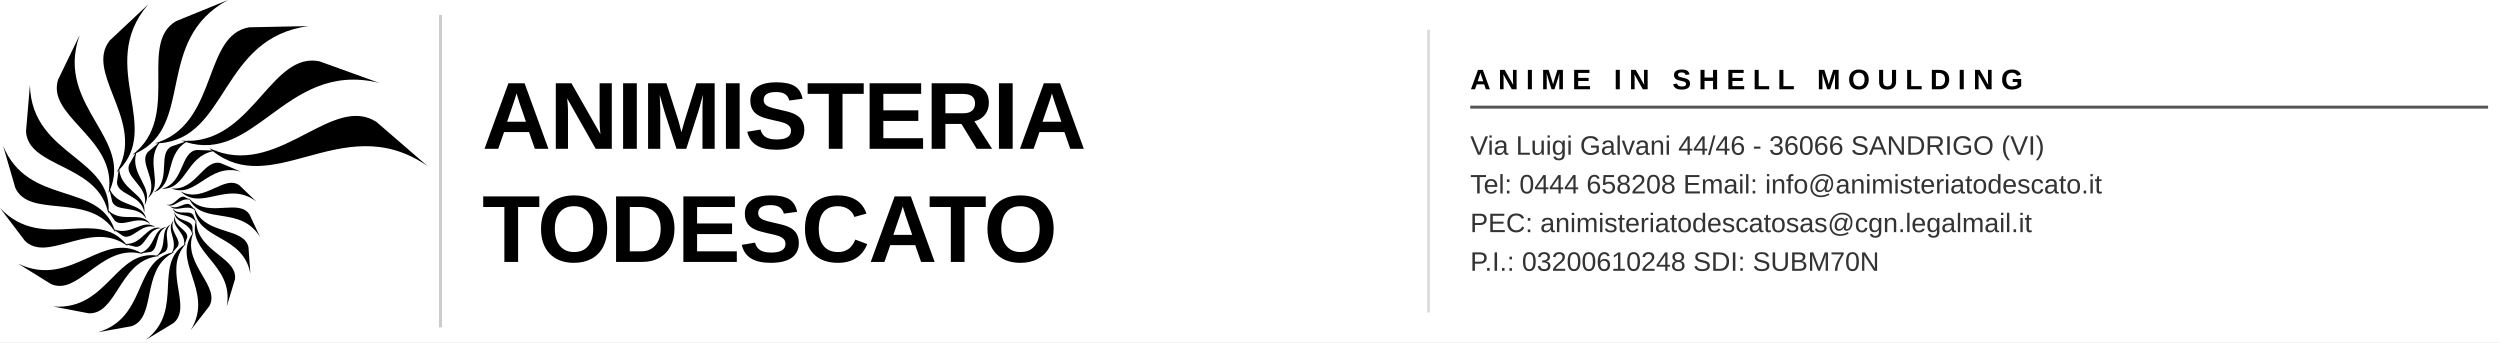
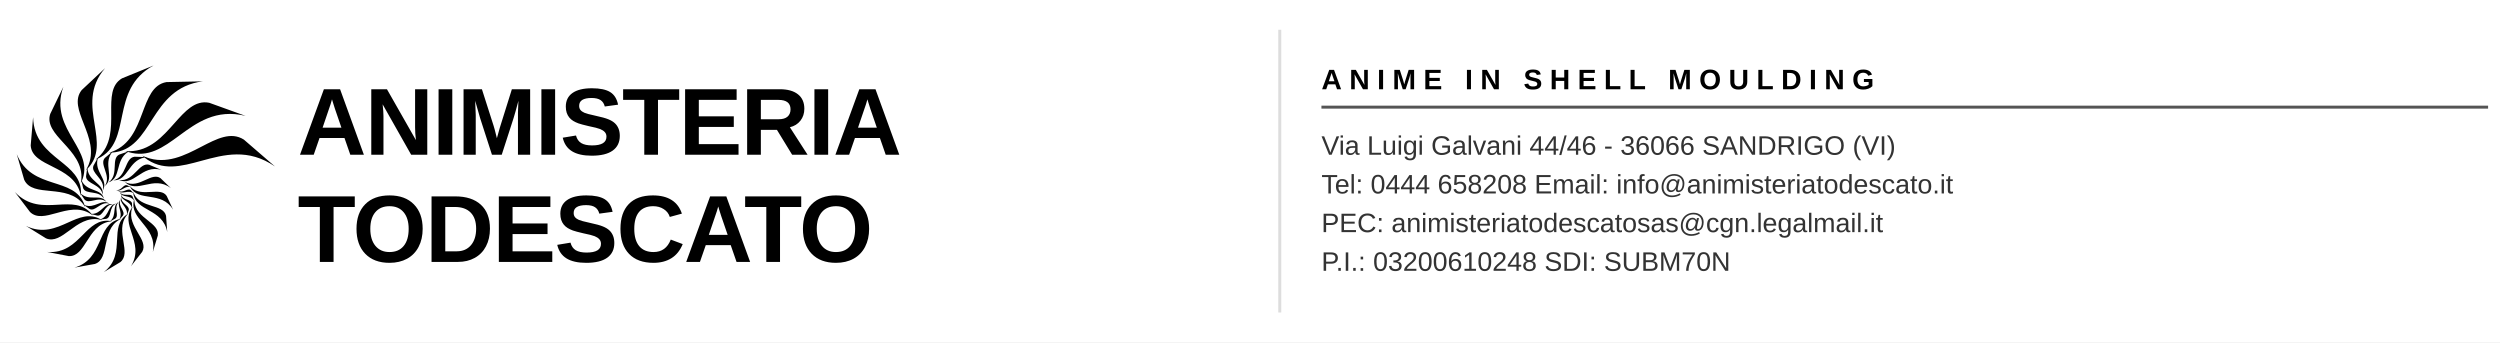
<svg xmlns="http://www.w3.org/2000/svg" viewBox="0 0 840 115" width="100%" height="auto">
  <rect width="840" height="115" fill="white" />
-   <g transform="scale(1.3855)">
+   <g transform="translate(5,22) scale(0.843)">
    <path d="M 32.121,37.535 C 32.461,37.273 32.781,37.008 33.086,36.734 C 33.168,36.582 33.254,36.426 33.336,36.273 C 33.285,36.395 33.238,36.512 33.195,36.633 C 38.488,31.773 38.441,24.961 38.395,18.77 C 38.355,12.965 38.32,7.711 42.691,5.133 C 46.887,3.426 51.086,1.707 55.285,0 C 37.324,9.688 47.363,30.5 33.031,37.145 C 32.289,39.777 33.344,41.832 34.332,43.746 C 35.355,45.738 36.309,47.586 35.066,49.777 C 35.648,47.367 34.219,45.629 32.93,44.059 C 31.793,42.676 30.762,41.418 31.312,39.949 C 31.805,39.047 32.305,38.148 32.801,37.25 C 32.578,37.348 32.352,37.445 32.121,37.535 Z M 28.262,41.801 C 28.469,41.465 28.66,41.125 28.832,40.789 C 28.855,40.617 28.879,40.449 28.898,40.277 C 28.895,40.406 28.895,40.535 28.898,40.656 C 31.914,34.609 29.574,28.641 27.449,23.223 C 25.457,18.145 23.656,13.543 26.625,9.809 C 29.73,6.895 32.836,3.98 35.953,1.059 C 29.371,8.719 30.633,16.465 31.801,23.641 C 32.852,30.102 33.828,36.102 28.926,41.156 C 29.168,43.707 30.785,45.152 32.293,46.504 C 33.867,47.91 35.324,49.211 34.977,51.555 C 34.406,47.207 28.398,47.344 28.363,44.191 C 28.5,43.234 28.633,42.281 28.762,41.324 C 28.602,41.484 28.434,41.645 28.262,41.801 Z M 38.844,34.34 C 38.434,34.496 38.012,34.641 37.57,34.77 C 37.84,34.77 38.102,34.762 38.363,34.746 C 37.523,35.453 36.688,36.16 35.852,36.863 C 34.746,38.117 35.293,39.754 35.895,41.562 C 36.578,43.613 37.332,45.883 35.84,48.059 C 37.906,46.352 37.668,44.156 37.406,41.781 C 37.156,39.504 36.891,37.062 38.633,34.73 C 55.395,33.578 53.363,9.102 74.891,6.324 C 70.078,6.43 65.254,6.52 60.43,6.621 C 49.414,8.473 52.762,28.836 38.996,34.281 C 39.082,34.18 39.172,34.082 39.266,33.984 C 39.125,34.102 38.984,34.223 38.844,34.34 Z M 26.48,45.586 C 27.066,39.285 23.012,34.848 19.332,30.812 C 15.875,27.027 12.742,23.598 14.086,19.32 C 15.828,15.711 17.578,12.105 19.32,8.5 C 16.137,17.43 19.848,23.797 23.289,29.699 C 26.391,35.016 29.266,39.953 26.684,46.039 C 28.844,50.473 34.535,48.875 35.488,53.133 C 33.52,49.516 28.297,51.656 27.215,48.902 C 27.008,48.012 26.801,47.121 26.594,46.238 C 26.504,46.441 26.41,46.648 26.305,46.855 C 26.379,46.465 26.434,46.082 26.473,45.703 C 26.438,45.566 26.406,45.43 26.375,45.297 C 26.41,45.395 26.445,45.492 26.48,45.586 Z M 44.043,34.109 C 44.531,34.148 45.004,34.168 45.473,34.168 C 45.656,34.102 45.84,34.039 46.023,33.973 C 45.891,34.035 45.766,34.102 45.641,34.168 C 53.766,34.086 58.883,28.32 63.531,23.086 C 67.895,18.172 71.844,13.727 77.473,14.871 C 82.297,16.613 87.121,18.352 91.957,20.094 C 80.148,17.219 72.527,22.805 65.469,27.977 C 59.113,32.637 53.211,36.961 45.109,34.473 C 39.773,37.836 42.57,44.855 37.262,46.637 C 39.578,45.047 39.691,42.5 39.797,40.203 C 39.887,38.18 39.969,36.348 41.539,35.531 C 42.637,35.148 43.738,34.77 44.84,34.387 C 44.574,34.301 44.312,34.211 44.043,34.109 Z M 6.305,31.879 C 6.844,40.586 22.938,39.656 26.031,50.793 C 25.961,50.719 25.887,50.637 25.816,50.551 C 25.902,50.676 25.984,50.801 26.07,50.926 C 26.156,51.25 26.23,51.586 26.293,51.93 C 26.312,51.727 26.328,51.523 26.34,51.328 C 26.816,52.031 27.297,52.734 27.773,53.441 C 28.652,54.402 29.969,54.113 31.426,53.793 C 33.074,53.43 34.898,53.027 36.465,54.363 C 35.312,52.613 33.59,52.625 31.723,52.633 C 29.934,52.641 28.016,52.648 26.348,51.109 C 26.578,44.891 22.391,41.527 17.879,37.906 C 12.871,33.883 7.465,29.543 7.258,20.629 C 6.941,24.371 6.621,28.125 6.305,31.879 Z M 52.289,36.582 C 60.395,39.605 67.68,35.828 74.293,32.398 C 80.496,29.184 86.113,26.27 91.273,29.547 C 95.402,33.121 99.535,36.684 103.664,40.254 C 93.031,32.906 83.336,35.547 74.355,37.996 C 66.262,40.203 58.746,42.25 51.652,36.684 C 48.43,37.324 46.805,39.578 45.293,41.68 C 43.715,43.871 42.25,45.898 39.219,45.773 C 44.68,44.465 43.703,36.832 47.707,36.375 C 48.941,36.418 50.176,36.453 51.41,36.492 C 51.184,36.309 50.957,36.117 50.734,35.918 C 51.195,36.141 51.652,36.336 52.109,36.512 C 52.328,36.52 52.543,36.527 52.758,36.535 C 52.598,36.547 52.441,36.562 52.289,36.582 Z M 28,56.398 C 27.82,56.109 27.637,55.832 27.445,55.566 C 27.336,55.492 27.23,55.418 27.125,55.344 C 27.207,55.387 27.293,55.43 27.375,55.473 C 20.895,46.766 7.102,53 3.711,45.547 C 2.719,42.145 1.742,38.742 0.75,35.352 C 6.805,50.074 23.762,43.988 27.766,55.648 C 29.754,56.445 31.438,55.793 33.004,55.184 C 34.637,54.547 36.141,53.961 37.742,55.102 C 35.914,54.457 34.445,55.422 33.121,56.297 C 31.957,57.066 30.902,57.762 29.809,57.219 C 29.148,56.758 28.488,56.301 27.832,55.84 C 27.891,56.023 27.949,56.207 28,56.398 Z M 48.496,42.172 C 46.668,44.027 44.645,46.078 41.496,45.66 C 44.449,46.945 46.672,45.488 49.078,43.914 C 51.633,42.238 54.395,40.43 58.461,41.645 L 53.512,39.562 C 51.566,39.059 50.105,40.539 48.496,42.172 Z M 43.793,46.41 C 46.762,48.023 49.555,46.758 52.074,45.613 C 54.297,44.602 56.312,43.688 58.051,44.93 L 62.18,48.891 C 58.602,46.133 55.172,46.879 51.992,47.566 C 49.004,48.215 46.242,48.812 43.793,46.41 Z M 40.391,49.641 C 41.48,49.84 42.227,49.164 42.898,48.551 C 43.488,48.012 44.027,47.523 44.691,47.73 C 45.105,47.93 45.512,48.129 45.922,48.324 C 45.875,48.23 45.828,48.137 45.785,48.039 C 45.906,48.176 46.027,48.309 46.152,48.438 C 46.23,48.473 46.309,48.512 46.387,48.551 C 46.328,48.527 46.266,48.508 46.207,48.488 C 48.5,50.746 51.543,50.566 54.312,50.402 C 56.906,50.25 59.254,50.109 60.508,52.008 C 61.371,53.84 62.238,55.684 63.09,57.516 C 58.352,49.707 49.281,54.68 45.977,48.43 C 44.785,48.168 43.895,48.688 43.066,49.172 C 42.199,49.676 41.398,50.145 40.391,49.641 Z M 44.074,49.82 C 43.176,50.176 42.18,50.566 41.176,49.949 C 41.984,50.828 42.957,50.672 44.008,50.5 C 45.023,50.336 46.109,50.16 47.195,50.891 C 48.105,58.348 58.984,56.863 60.723,66.402 C 60.574,64.25 60.418,62.102 60.258,59.949 C 59.18,55.09 50.18,57.043 47.414,51.055 C 47.453,51.086 47.496,51.121 47.535,51.156 C 47.488,51.102 47.438,51.047 47.387,50.992 C 47.301,50.805 47.223,50.609 47.148,50.402 C 47.156,50.531 47.168,50.652 47.18,50.773 C 46.844,50.414 46.508,50.059 46.172,49.699 C 45.59,49.227 44.871,49.512 44.074,49.82 Z M 31.004,59.734 C 30.754,59.543 30.504,59.363 30.25,59.199 C 30.129,59.172 30.004,59.141 29.879,59.109 C 29.973,59.121 30.066,59.133 30.156,59.141 C 25.707,56.312 20.891,57.641 16.512,58.848 C 12.406,59.98 8.691,61.004 6.031,58.391 C 4.016,55.738 2.016,53.09 0,50.438 C 5.402,56.168 11.512,55.82 17.176,55.5 C 22.281,55.211 27.023,54.945 30.551,59.16 C 32.555,59.191 33.805,58.051 34.977,56.988 C 36.195,55.883 37.324,54.855 39.117,55.32 C 37.297,55.367 36.332,56.711 35.465,57.926 C 34.703,58.992 34.012,59.961 32.871,59.848 C 32.133,59.664 31.406,59.484 30.672,59.305 C 30.785,59.441 30.895,59.586 31.004,59.734 Z M 44.766,51.535 C 43.738,51.543 42.598,51.551 41.836,50.551 C 42.754,52.875 45.832,51.461 47.453,53.777 C 46.543,57.449 48.609,59.98 50.84,62.711 C 53.316,65.742 55.988,69.016 54.977,74.355 C 55.637,72.16 56.309,69.961 56.969,67.766 C 57.348,65.223 55.27,63.566 52.973,61.734 C 50.527,59.781 47.836,57.633 47.605,54.012 C 47.637,54.062 47.668,54.117 47.695,54.172 C 47.664,54.09 47.633,54.012 47.602,53.934 C 47.59,53.723 47.586,53.504 47.594,53.281 C 47.555,53.406 47.52,53.527 47.488,53.648 C 47.293,53.168 47.094,52.688 46.898,52.203 C 46.496,51.52 45.672,51.527 44.766,51.535 Z M 42.27,51.406 C 42.984,53.816 46.363,53.203 46.672,54.977 C 46.68,55.523 46.695,56.07 46.707,56.625 C 46.781,56.52 46.863,56.414 46.945,56.309 C 46.859,56.52 46.781,56.73 46.711,56.938 C 46.715,57.039 46.715,57.141 46.719,57.242 C 46.707,57.168 46.695,57.098 46.684,57.027 C 45.527,60.719 47.387,63.883 49.074,66.758 C 50.656,69.453 52.09,71.891 50.746,74.273 C 49.242,76.199 47.754,78.133 46.25,80.055 C 49.281,75.137 47.875,70.867 46.57,66.914 C 45.395,63.352 44.305,60.043 46.621,56.742 C 45.875,53.828 42.301,54.062 42.27,51.406 Z M 42.383,52.406 C 42.273,53.82 43.234,54.676 44.105,55.449 C 44.871,56.129 45.566,56.75 45.387,57.629 C 45.184,58.184 44.984,58.742 44.781,59.301 C 44.898,59.223 45.023,59.148 45.148,59.074 C 44.977,59.254 44.816,59.438 44.664,59.625 C 44.633,59.715 44.602,59.805 44.566,59.895 C 44.582,59.824 44.598,59.758 44.613,59.691 C 42.062,62.91 42.699,66.758 43.273,70.254 C 43.816,73.539 44.309,76.508 42.062,78.359 C 39.844,79.703 37.617,81.043 35.398,82.387 C 40.289,78.656 40.516,73.883 40.73,69.457 C 40.922,65.473 41.102,61.773 44.66,59.379 C 44.852,57.824 44.07,56.758 43.34,55.762 C 42.578,54.727 41.875,53.766 42.383,52.406 Z M 42.648,57.137 C 42.078,56.039 41.445,54.82 42.098,53.453 C 41.078,54.605 41.41,55.828 41.77,57.148 C 42.117,58.418 42.484,59.777 41.703,61.25 C 32.32,63.398 35.672,77.078 23.734,80.578 L 31.891,79.109 C 37.961,77.086 34.242,65.863 41.535,61.543 C 41.5,61.602 41.457,61.664 41.414,61.727 C 41.48,61.648 41.547,61.574 41.609,61.496 C 41.832,61.371 42.062,61.25 42.305,61.133 C 42.148,61.16 42,61.188 41.852,61.219 C 42.266,60.742 42.676,60.27 43.09,59.789 C 43.605,58.984 43.148,58.109 42.648,57.137 Z M 41.414,54.387 C 40.246,55.492 40.41,56.945 40.559,58.254 C 40.691,59.406 40.809,60.453 39.992,61.055 C 39.406,61.375 38.809,61.688 38.219,62.004 C 38.375,62.027 38.535,62.055 38.695,62.09 C 38.414,62.109 38.141,62.145 37.875,62.188 C 37.781,62.238 37.688,62.289 37.594,62.34 C 37.66,62.293 37.723,62.246 37.785,62.203 C 33.195,62.98 30.816,66.699 28.656,70.078 C 26.629,73.25 24.793,76.121 21.504,75.98 C 18.613,75.426 15.723,74.879 12.844,74.32 C 19.781,74.883 23.59,71.039 27.121,67.48 C 30.301,64.273 33.25,61.293 38.059,61.98 C 40.785,59.602 38.57,55.867 41.414,54.387 Z M 36.434,61.121 C 38.652,60.508 37.422,56.273 40.391,55.047 C 37.012,55.434 37.773,59.98 34.168,61.305 C 29.652,58.797 25.586,60.625 21.203,62.598 C 16.34,64.789 11.09,67.152 4.414,63.945 C 7.078,65.594 9.727,67.242 12.391,68.895 C 15.605,70.289 18.523,68.137 21.746,65.762 C 25.18,63.23 28.957,60.445 33.809,61.422 C 33.727,61.445 33.641,61.465 33.555,61.484 C 33.672,61.473 33.789,61.457 33.906,61.441 C 34.188,61.5 34.473,61.57 34.758,61.656 C 34.613,61.562 34.465,61.473 34.316,61.391 C 35.023,61.301 35.73,61.215 36.434,61.121 Z M 36.434,61.121" fill="#000" fill-rule="evenodd" />
  </g>
-   <line x1="148" y1="5" x2="148" y2="110" stroke="#ccc" stroke-width="1" />
-   <text x="162" y="50" font-family="'Arial Black',Arial,sans-serif" font-size="32" font-weight="900" fill="#000" letter-spacing="-0.5">ANIMISTERIA</text>
-   <text x="162" y="88" font-family="'Arial Black',Arial,sans-serif" font-size="32" font-weight="900" fill="#000" letter-spacing="-0.5">TODESCATO</text>
-   <line x1="480" y1="10" x2="480" y2="105" stroke="#ddd" stroke-width="1" />
-   <text x="494" y="30" font-family="Arial,sans-serif" font-size="9.5" font-weight="bold" letter-spacing="2.5" fill="#000">ANIME IN SHELL MOULDING</text>
-   <line x1="494" y1="36" x2="836" y2="36" stroke="#555" stroke-width="1" />
-   <text x="494" y="52" font-family="Arial,sans-serif" font-size="9" fill="#333">Via Luigi Galvani 44/46 - 36066 SANDRIGO (VI)</text>
-   <text x="494" y="65" font-family="Arial,sans-serif" font-size="9" fill="#333">Tel: 0444 658208   Email: info@animisteriatodescato.it</text>
-   <text x="494" y="78" font-family="Arial,sans-serif" font-size="9" fill="#333">PEC: animisteriatodescatosas@cgn.legalmail.it</text>
-   <text x="494" y="91" font-family="Arial,sans-serif" font-size="9" fill="#333">P.I.: 03200610248   SDI: SUBM70N</text>
+   <text x="100" y="52" font-family="'Arial Black',Arial,sans-serif" font-size="32" font-weight="900" fill="#000" letter-spacing="-0.5">ANIMISTERIA</text>
+   <text x="100" y="88" font-family="'Arial Black',Arial,sans-serif" font-size="32" font-weight="900" fill="#000" letter-spacing="-0.5">TODESCATO</text>
+   <line x1="430" y1="10" x2="430" y2="105" stroke="#ddd" stroke-width="1" />
+   <text x="444" y="30" font-family="Arial,sans-serif" font-size="9.5" font-weight="bold" letter-spacing="2.5" fill="#000">ANIME IN SHELL MOULDING</text>
+   <line x1="444" y1="36" x2="836" y2="36" stroke="#555" stroke-width="1" />
+   <text x="444" y="52" font-family="Arial,sans-serif" font-size="9" fill="#333">Via Luigi Galvani 44/46 - 36066 SANDRIGO (VI)</text>
+   <text x="444" y="65" font-family="Arial,sans-serif" font-size="9" fill="#333">Tel: 0444 658208   Email: info@animisteriatodescato.it</text>
+   <text x="444" y="78" font-family="Arial,sans-serif" font-size="9" fill="#333">PEC: animisteriatodescatosas@cgn.legalmail.it</text>
+   <text x="444" y="91" font-family="Arial,sans-serif" font-size="9" fill="#333">P.I.: 03200610248   SDI: SUBM70N</text>
</svg>
